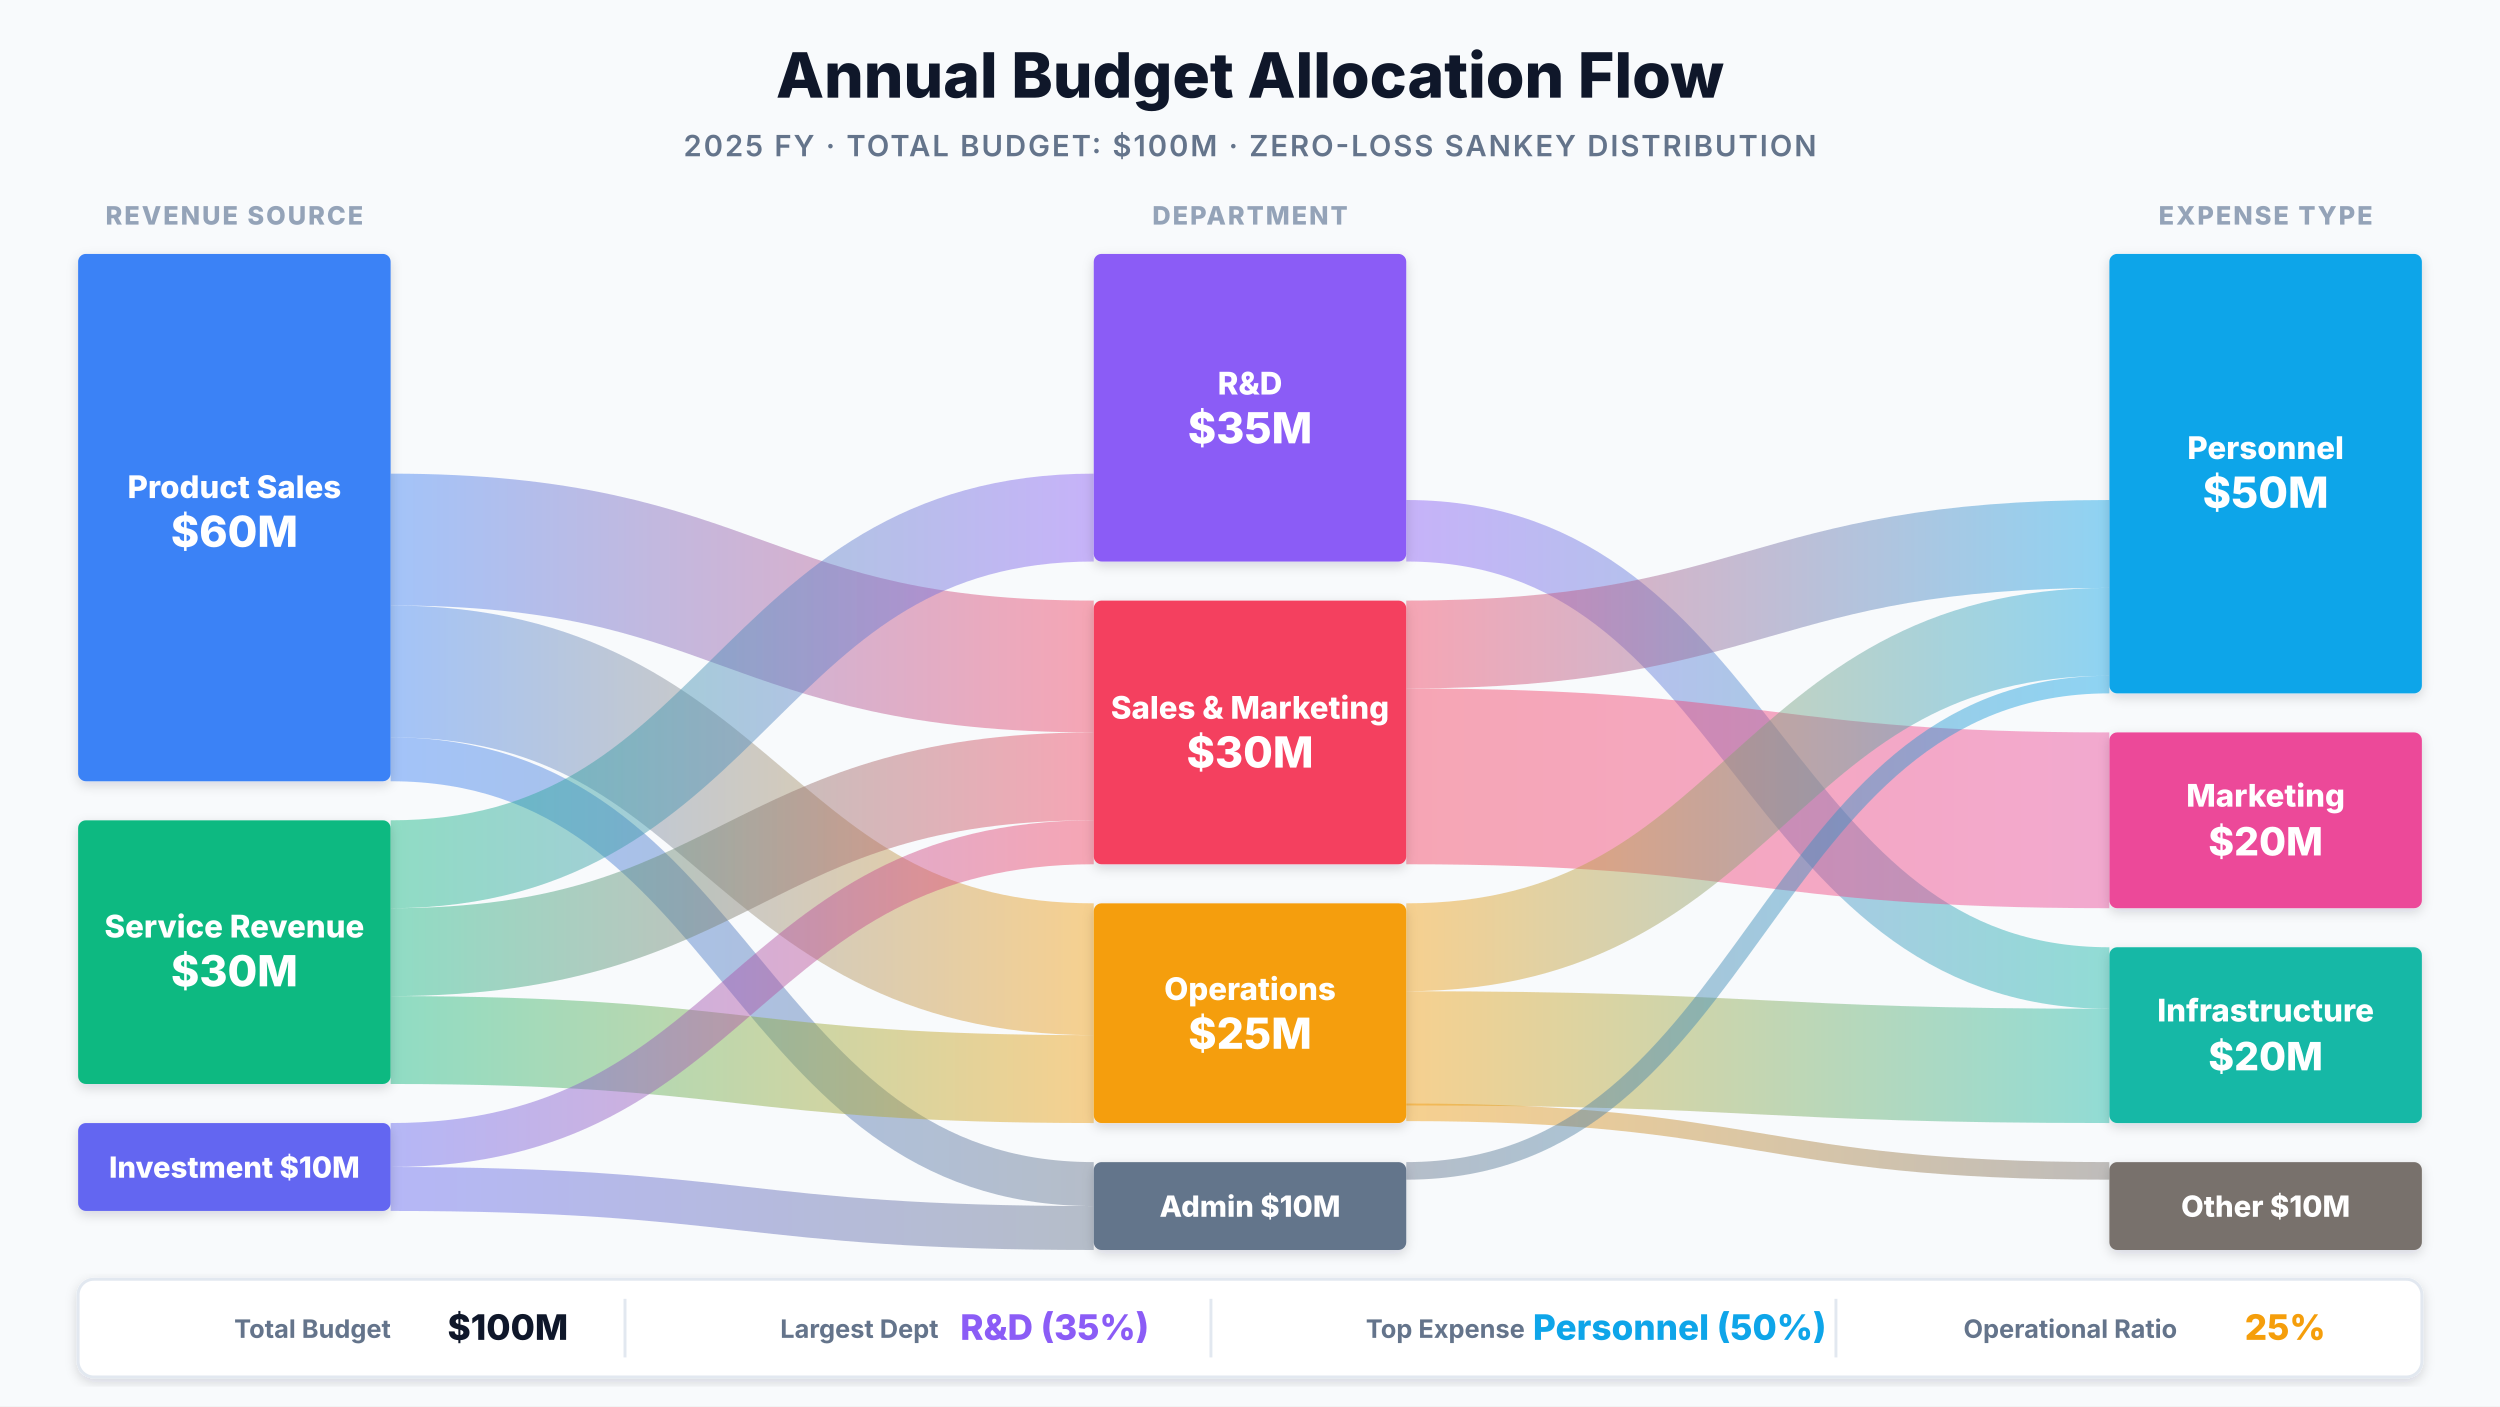
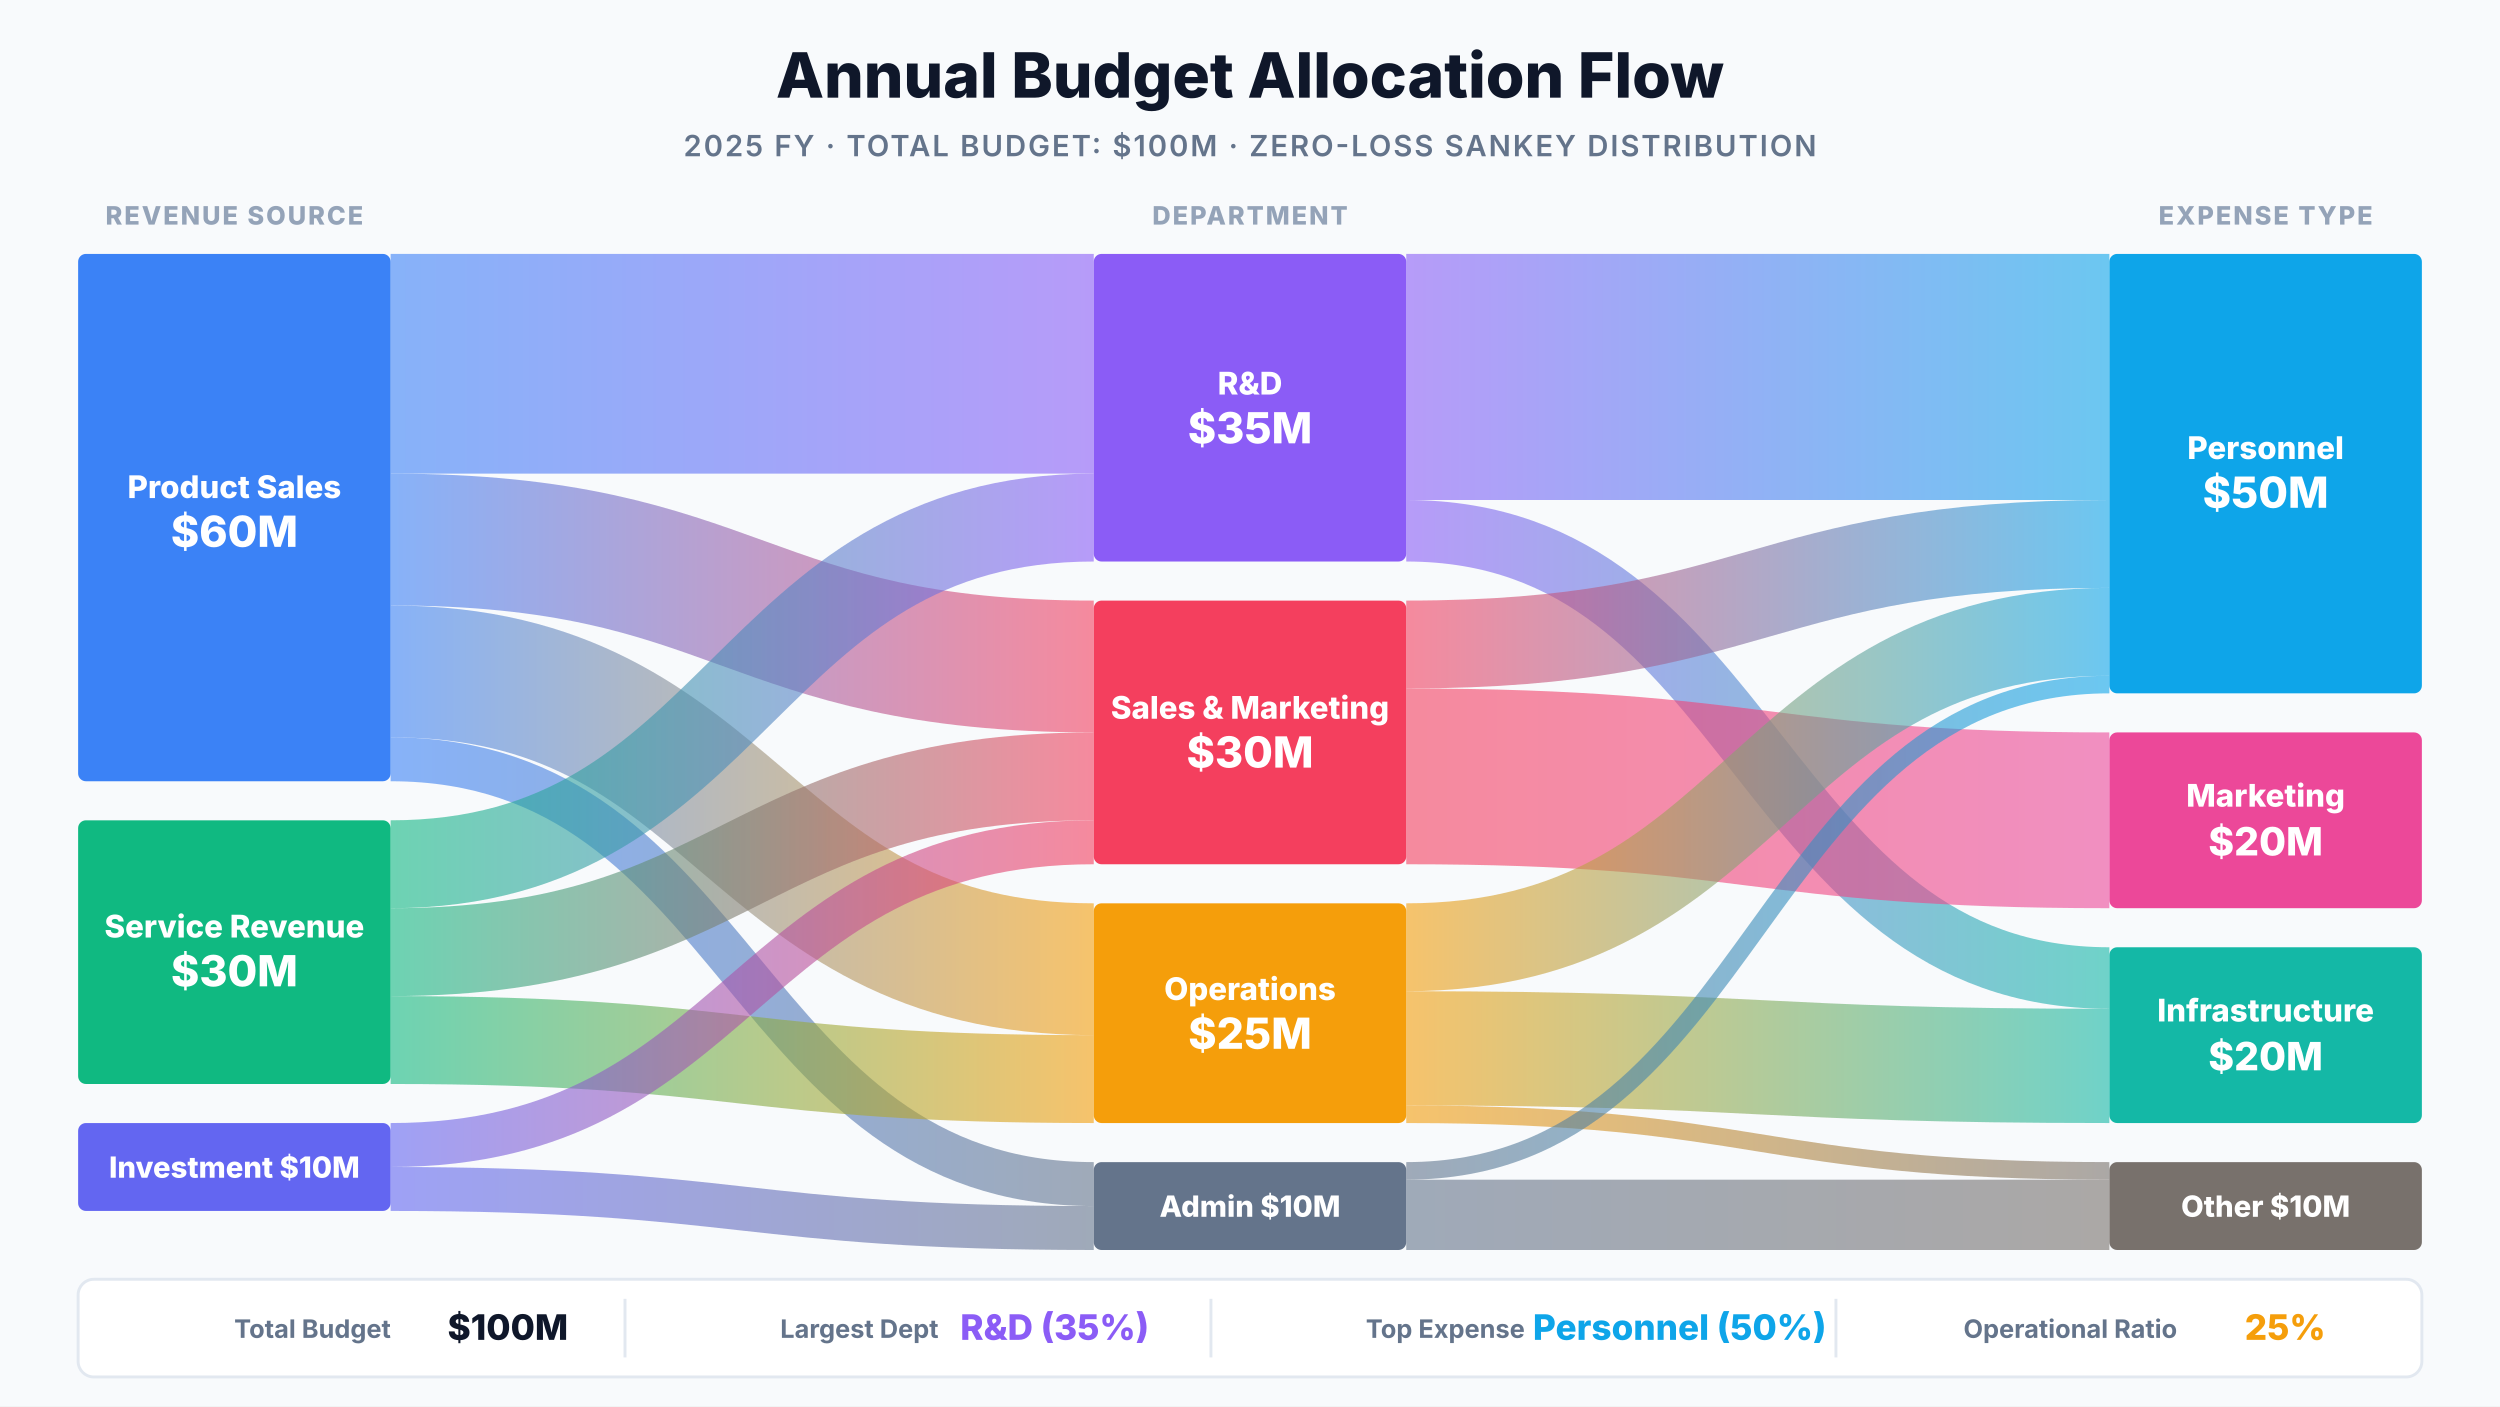
- <svg xmlns="http://www.w3.org/2000/svg" viewBox="0 0 1280 720" width="1280" height="720">
+ <svg xmlns="http://www.w3.org/2000/svg" viewBox="0 0 1280 720" width="1280" height="720" font-family="-apple-system, BlinkMacSystemFont, 'Segoe UI', sans-serif" font-size="12">
  <defs>
-     <filter id="nodeShadow" x="-10%" y="-10%" width="120%" height="120%">
-       <feGaussianBlur in="SourceAlpha" stdDeviation="3" />
-       <feOffset dx="0" dy="2" result="offsetblur" />
-       <feFlood flood-color="#0F172A" flood-opacity="0.15" result="shadowColor" />
-       <feComposite in="shadowColor" in2="offsetblur" operator="in" result="shadow" />
-       <feMerge>
-         <feMergeNode in="shadow" />
-         <feMergeNode in="SourceGraphic" />
-       </feMerge>
-     </filter>
    <linearGradient id="gPR" x1="0%" y1="0%" x2="100%" y2="0%">
-       <stop offset="0%" stop-color="#3B82F6" stop-opacity="0.45" />
-       <stop offset="100%" stop-color="#8B5CF6" stop-opacity="0.45" />
+       <stop offset="0%" stop-color="#3B82F6" stop-opacity="0.6" />
+       <stop offset="100%" stop-color="#8B5CF6" stop-opacity="0.6" />
    </linearGradient>
    <linearGradient id="gPS" x1="0%" y1="0%" x2="100%" y2="0%">
-       <stop offset="0%" stop-color="#3B82F6" stop-opacity="0.45" />
-       <stop offset="100%" stop-color="#F43F5E" stop-opacity="0.45" />
+       <stop offset="0%" stop-color="#3B82F6" stop-opacity="0.6" />
+       <stop offset="100%" stop-color="#F43F5E" stop-opacity="0.6" />
    </linearGradient>
    <linearGradient id="gPO" x1="0%" y1="0%" x2="100%" y2="0%">
-       <stop offset="0%" stop-color="#3B82F6" stop-opacity="0.45" />
-       <stop offset="100%" stop-color="#F59E0B" stop-opacity="0.45" />
+       <stop offset="0%" stop-color="#3B82F6" stop-opacity="0.6" />
+       <stop offset="100%" stop-color="#F59E0B" stop-opacity="0.6" />
    </linearGradient>
    <linearGradient id="gPA" x1="0%" y1="0%" x2="100%" y2="0%">
-       <stop offset="0%" stop-color="#3B82F6" stop-opacity="0.45" />
-       <stop offset="100%" stop-color="#64748B" stop-opacity="0.45" />
+       <stop offset="0%" stop-color="#3B82F6" stop-opacity="0.6" />
+       <stop offset="100%" stop-color="#64748B" stop-opacity="0.6" />
    </linearGradient>
    <linearGradient id="gSR" x1="0%" y1="0%" x2="100%" y2="0%">
-       <stop offset="0%" stop-color="#10B981" stop-opacity="0.45" />
-       <stop offset="100%" stop-color="#8B5CF6" stop-opacity="0.45" />
+       <stop offset="0%" stop-color="#10B981" stop-opacity="0.6" />
+       <stop offset="100%" stop-color="#8B5CF6" stop-opacity="0.6" />
    </linearGradient>
    <linearGradient id="gSS" x1="0%" y1="0%" x2="100%" y2="0%">
-       <stop offset="0%" stop-color="#10B981" stop-opacity="0.45" />
-       <stop offset="100%" stop-color="#F43F5E" stop-opacity="0.45" />
+       <stop offset="0%" stop-color="#10B981" stop-opacity="0.6" />
+       <stop offset="100%" stop-color="#F43F5E" stop-opacity="0.6" />
    </linearGradient>
    <linearGradient id="gSO" x1="0%" y1="0%" x2="100%" y2="0%">
-       <stop offset="0%" stop-color="#10B981" stop-opacity="0.45" />
-       <stop offset="100%" stop-color="#F59E0B" stop-opacity="0.45" />
+       <stop offset="0%" stop-color="#10B981" stop-opacity="0.6" />
+       <stop offset="100%" stop-color="#F59E0B" stop-opacity="0.6" />
    </linearGradient>
    <linearGradient id="gIS" x1="0%" y1="0%" x2="100%" y2="0%">
-       <stop offset="0%" stop-color="#6366F1" stop-opacity="0.45" />
-       <stop offset="100%" stop-color="#F43F5E" stop-opacity="0.45" />
+       <stop offset="0%" stop-color="#6366F1" stop-opacity="0.6" />
+       <stop offset="100%" stop-color="#F43F5E" stop-opacity="0.6" />
    </linearGradient>
    <linearGradient id="gIA" x1="0%" y1="0%" x2="100%" y2="0%">
-       <stop offset="0%" stop-color="#6366F1" stop-opacity="0.45" />
-       <stop offset="100%" stop-color="#64748B" stop-opacity="0.45" />
+       <stop offset="0%" stop-color="#6366F1" stop-opacity="0.6" />
+       <stop offset="100%" stop-color="#64748B" stop-opacity="0.6" />
    </linearGradient>
    <linearGradient id="gRP" x1="0%" y1="0%" x2="100%" y2="0%">
-       <stop offset="0%" stop-color="#8B5CF6" stop-opacity="0.45" />
-       <stop offset="100%" stop-color="#0EA5E9" stop-opacity="0.45" />
+       <stop offset="0%" stop-color="#8B5CF6" stop-opacity="0.6" />
+       <stop offset="100%" stop-color="#0EA5E9" stop-opacity="0.6" />
    </linearGradient>
    <linearGradient id="gRI" x1="0%" y1="0%" x2="100%" y2="0%">
-       <stop offset="0%" stop-color="#8B5CF6" stop-opacity="0.45" />
-       <stop offset="100%" stop-color="#14B8A6" stop-opacity="0.45" />
+       <stop offset="0%" stop-color="#8B5CF6" stop-opacity="0.6" />
+       <stop offset="100%" stop-color="#14B8A6" stop-opacity="0.6" />
    </linearGradient>
    <linearGradient id="gSP" x1="0%" y1="0%" x2="100%" y2="0%">
-       <stop offset="0%" stop-color="#F43F5E" stop-opacity="0.45" />
-       <stop offset="100%" stop-color="#0EA5E9" stop-opacity="0.45" />
+       <stop offset="0%" stop-color="#F43F5E" stop-opacity="0.6" />
+       <stop offset="100%" stop-color="#0EA5E9" stop-opacity="0.6" />
    </linearGradient>
    <linearGradient id="gSM" x1="0%" y1="0%" x2="100%" y2="0%">
-       <stop offset="0%" stop-color="#F43F5E" stop-opacity="0.45" />
-       <stop offset="100%" stop-color="#EC4899" stop-opacity="0.45" />
+       <stop offset="0%" stop-color="#F43F5E" stop-opacity="0.6" />
+       <stop offset="100%" stop-color="#EC4899" stop-opacity="0.6" />
    </linearGradient>
    <linearGradient id="gOP" x1="0%" y1="0%" x2="100%" y2="0%">
-       <stop offset="0%" stop-color="#F59E0B" stop-opacity="0.45" />
-       <stop offset="100%" stop-color="#0EA5E9" stop-opacity="0.45" />
+       <stop offset="0%" stop-color="#F59E0B" stop-opacity="0.6" />
+       <stop offset="100%" stop-color="#0EA5E9" stop-opacity="0.6" />
    </linearGradient>
    <linearGradient id="gOI" x1="0%" y1="0%" x2="100%" y2="0%">
-       <stop offset="0%" stop-color="#F59E0B" stop-opacity="0.45" />
-       <stop offset="100%" stop-color="#14B8A6" stop-opacity="0.45" />
+       <stop offset="0%" stop-color="#F59E0B" stop-opacity="0.6" />
+       <stop offset="100%" stop-color="#14B8A6" stop-opacity="0.6" />
    </linearGradient>
    <linearGradient id="gOO" x1="0%" y1="0%" x2="100%" y2="0%">
-       <stop offset="0%" stop-color="#F59E0B" stop-opacity="0.45" />
-       <stop offset="100%" stop-color="#78716C" stop-opacity="0.45" />
+       <stop offset="0%" stop-color="#F59E0B" stop-opacity="0.6" />
+       <stop offset="100%" stop-color="#78716C" stop-opacity="0.6" />
    </linearGradient>
    <linearGradient id="gAP" x1="0%" y1="0%" x2="100%" y2="0%">
-       <stop offset="0%" stop-color="#64748B" stop-opacity="0.45" />
-       <stop offset="100%" stop-color="#0EA5E9" stop-opacity="0.45" />
+       <stop offset="0%" stop-color="#64748B" stop-opacity="0.6" />
+       <stop offset="100%" stop-color="#0EA5E9" stop-opacity="0.6" />
    </linearGradient>
    <linearGradient id="gAO" x1="0%" y1="0%" x2="100%" y2="0%">
-       <stop offset="0%" stop-color="#64748B" stop-opacity="0.45" />
-       <stop offset="100%" stop-color="#78716C" stop-opacity="0.45" />
+       <stop offset="0%" stop-color="#64748B" stop-opacity="0.6" />
+       <stop offset="100%" stop-color="#78716C" stop-opacity="0.6" />
    </linearGradient>
  </defs>
  <rect width="1280" height="720" fill="#F8FAFC" />
-   <text x="640" y="50" font-family="-apple-system, BlinkMacSystemFont, 'Segoe UI', sans-serif" font-size="32" font-weight="800" fill="#0F172A" text-anchor="middle">Annual Budget Allocation Flow</text>
-   <text x="640" y="80" font-family="-apple-system, BlinkMacSystemFont, 'Segoe UI', sans-serif" font-size="15" font-weight="600" fill="#64748B" letter-spacing="1" text-anchor="middle">2025 FY · TOTAL BUDGET: $100M · ZERO-LOSS SANKEY DISTRIBUTION</text>
-   <text x="120" y="115" font-family="-apple-system, BlinkMacSystemFont, 'Segoe UI', sans-serif" font-size="13" font-weight="800" fill="#94A3B8" letter-spacing="1" text-anchor="middle">REVENUE SOURCE</text>
-   <text x="640" y="115" font-family="-apple-system, BlinkMacSystemFont, 'Segoe UI', sans-serif" font-size="13" font-weight="800" fill="#94A3B8" letter-spacing="1" text-anchor="middle">DEPARTMENT</text>
-   <text x="1160" y="115" font-family="-apple-system, BlinkMacSystemFont, 'Segoe UI', sans-serif" font-size="13" font-weight="800" fill="#94A3B8" letter-spacing="1" text-anchor="middle">EXPENSE TYPE</text>
-   <g>
-     <path d="M 200 186.25 C 380 186.25, 380 186.25, 560 186.25" fill="none" stroke="url(#gPR)" stroke-width="112.5" />
+   <g id="header" data-pptx-bounds="320 20 640 70">
+     <text x="640" y="50" font-size="32" font-weight="800" fill="#0F172A" text-anchor="middle">Annual Budget Allocation Flow</text>
+     <text x="640" y="80" font-size="15" font-weight="600" fill="#64748B" letter-spacing="1" text-anchor="middle">2025 FY · TOTAL BUDGET: $100M · ZERO-LOSS SANKEY DISTRIBUTION</text>
+   </g>
+   <g id="column-labels" data-pptx-bounds="40 100 1200 25">
+     <text x="120" y="115" font-size="13" font-weight="800" fill="#94A3B8" letter-spacing="1" text-anchor="middle">REVENUE SOURCE</text>
+     <text x="640" y="115" font-size="13" font-weight="800" fill="#94A3B8" letter-spacing="1" text-anchor="middle">DEPARTMENT</text>
+     <text x="1160" y="115" font-size="13" font-weight="800" fill="#94A3B8" letter-spacing="1" text-anchor="middle">EXPENSE TYPE</text>
+   </g>
+   <g id="sankey-flows" data-pptx-bounds="200 125 880 520">
+     <rect x="200" y="130" width="360" height="112.5" fill="url(#gPR)" />
    <path d="M 200 276.25 C 380 276.25, 380 341.25, 560 341.25" fill="none" stroke="url(#gPS)" stroke-width="67.5" />
    <path d="M 200 343.75 C 380 343.75, 380 496.25, 560 496.25" fill="none" stroke="url(#gPO)" stroke-width="67.5" />
    <path d="M 200 388.75 C 380 388.75, 380 606.25, 560 606.25" fill="none" stroke="url(#gPA)" stroke-width="22.5" />
    <path d="M 200 442.5 C 380 442.5, 380 265, 560 265" fill="none" stroke="url(#gSR)" stroke-width="45" />
    <path d="M 200 487.5 C 380 487.5, 380 397.5, 560 397.5" fill="none" stroke="url(#gSS)" stroke-width="45" />
    <path d="M 200 532.5 C 380 532.5, 380 552.5, 560 552.5" fill="none" stroke="url(#gSO)" stroke-width="45" />
    <path d="M 200 586.25 C 380 586.25, 380 431.25, 560 431.25" fill="none" stroke="url(#gIS)" stroke-width="22.5" />
    <path d="M 200 608.75 C 380 608.75, 380 628.75, 560 628.75" fill="none" stroke="url(#gIA)" stroke-width="22.5" />
-     <path d="M 720 193 C 900 193, 900 193, 1080 193" fill="none" stroke="url(#gRP)" stroke-width="126" />
+     <rect x="720" y="130" width="360" height="126" fill="url(#gRP)" />
    <path d="M 720 271.75 C 900 271.75, 900 500.75, 1080 500.75" fill="none" stroke="url(#gRI)" stroke-width="31.5" />
    <path d="M 720 330 C 900 330, 900 278.5, 1080 278.5" fill="none" stroke="url(#gSP)" stroke-width="45" />
    <path d="M 720 397.5 C 900 397.5, 900 420, 1080 420" fill="none" stroke="url(#gSM)" stroke-width="90" />
    <path d="M 720 485 C 900 485, 900 323.5, 1080 323.5" fill="none" stroke="url(#gOP)" stroke-width="45" />
    <path d="M 720 536.75 C 900 536.75, 900 545.75, 1080 545.75" fill="none" stroke="url(#gOI)" stroke-width="58.5" />
-     <path d="M 720 569.5 C 900 569.5, 900 599.5, 1080 599.5" fill="none" stroke="url(#gOO)" stroke-width="9" />
+     <path d="M 720 570.5 C 900 570.5, 900 599.5, 1080 599.5" fill="none" stroke="url(#gOO)" stroke-width="9" />
    <path d="M 720 599.5 C 900 599.5, 900 350.5, 1080 350.5" fill="none" stroke="url(#gAP)" stroke-width="9" />
-     <path d="M 720 622 C 900 622, 900 622, 1080 622" fill="none" stroke="url(#gAO)" stroke-width="36" />
+     <rect x="720" y="604" width="360" height="36" fill="url(#gAO)" />
  </g>
-   <g filter="url(#nodeShadow)">
+   <g id="revenue-sources" data-pptx-bounds="40 130 160 490">
    <rect x="40" y="130" width="160" height="270" rx="4" fill="#3B82F6" />
-     <text x="120" y="255" font-family="-apple-system, BlinkMacSystemFont, 'Segoe UI', sans-serif" font-size="16" font-weight="800" fill="#FFFFFF" text-anchor="middle">Product Sales</text>
-     <text x="120" y="280" font-family="-apple-system, BlinkMacSystemFont, 'Segoe UI', sans-serif" font-size="22" font-weight="800" fill="#FFFFFF" text-anchor="middle">$60M</text>
+     <text x="120" y="255" font-size="16" font-weight="800" fill="#FFFFFF" text-anchor="middle">Product Sales</text>
+     <text x="120" y="280" font-size="22" font-weight="800" fill="#FFFFFF" text-anchor="middle">$60M</text>
    <rect x="40" y="420" width="160" height="135" rx="4" fill="#10B981" />
-     <text x="120" y="480" font-family="-apple-system, BlinkMacSystemFont, 'Segoe UI', sans-serif" font-size="16" font-weight="800" fill="#FFFFFF" text-anchor="middle">Service Revenue</text>
-     <text x="120" y="505" font-family="-apple-system, BlinkMacSystemFont, 'Segoe UI', sans-serif" font-size="22" font-weight="800" fill="#FFFFFF" text-anchor="middle">$30M</text>
+     <text x="120" y="480" font-size="16" font-weight="800" fill="#FFFFFF" text-anchor="middle">Service Revenue</text>
+     <text x="120" y="505" font-size="22" font-weight="800" fill="#FFFFFF" text-anchor="middle">$30M</text>
    <rect x="40" y="575" width="160" height="45" rx="4" fill="#6366F1" />
-     <text x="120" y="603" font-family="-apple-system, BlinkMacSystemFont, 'Segoe UI', sans-serif" font-size="15" font-weight="800" fill="#FFFFFF" text-anchor="middle">Investment $10M</text>
+     <text x="120" y="603" font-size="15" font-weight="800" fill="#FFFFFF" text-anchor="middle">Investment $10M</text>
  </g>
-   <g filter="url(#nodeShadow)">
+   <g id="department-allocations" data-pptx-bounds="560 130 160 510">
    <rect x="560" y="130" width="160" height="157.5" rx="4" fill="#8B5CF6" />
-     <text x="640" y="202" font-family="-apple-system, BlinkMacSystemFont, 'Segoe UI', sans-serif" font-size="16" font-weight="800" fill="#FFFFFF" text-anchor="middle">R&amp;D</text>
-     <text x="640" y="227" font-family="-apple-system, BlinkMacSystemFont, 'Segoe UI', sans-serif" font-size="22" font-weight="800" fill="#FFFFFF" text-anchor="middle">$35M</text>
+     <text x="640" y="202" font-size="16" font-weight="800" fill="#FFFFFF" text-anchor="middle">R&amp;D</text>
+     <text x="640" y="227" font-size="22" font-weight="800" fill="#FFFFFF" text-anchor="middle">$35M</text>
    <rect x="560" y="307.5" width="160" height="135" rx="4" fill="#F43F5E" />
-     <text x="640" y="368" font-family="-apple-system, BlinkMacSystemFont, 'Segoe UI', sans-serif" font-size="16" font-weight="800" fill="#FFFFFF" text-anchor="middle">Sales &amp; Marketing</text>
-     <text x="640" y="393" font-family="-apple-system, BlinkMacSystemFont, 'Segoe UI', sans-serif" font-size="22" font-weight="800" fill="#FFFFFF" text-anchor="middle">$30M</text>
+     <text x="640" y="368" font-size="16" font-weight="800" fill="#FFFFFF" text-anchor="middle">Sales &amp; Marketing</text>
+     <text x="640" y="393" font-size="22" font-weight="800" fill="#FFFFFF" text-anchor="middle">$30M</text>
    <rect x="560" y="462.5" width="160" height="112.5" rx="4" fill="#F59E0B" />
-     <text x="640" y="512" font-family="-apple-system, BlinkMacSystemFont, 'Segoe UI', sans-serif" font-size="16" font-weight="800" fill="#FFFFFF" text-anchor="middle">Operations</text>
-     <text x="640" y="537" font-family="-apple-system, BlinkMacSystemFont, 'Segoe UI', sans-serif" font-size="22" font-weight="800" fill="#FFFFFF" text-anchor="middle">$25M</text>
+     <text x="640" y="512" font-size="16" font-weight="800" fill="#FFFFFF" text-anchor="middle">Operations</text>
+     <text x="640" y="537" font-size="22" font-weight="800" fill="#FFFFFF" text-anchor="middle">$25M</text>
    <rect x="560" y="595" width="160" height="45" rx="4" fill="#64748B" />
-     <text x="640" y="623" font-family="-apple-system, BlinkMacSystemFont, 'Segoe UI', sans-serif" font-size="15" font-weight="800" fill="#FFFFFF" text-anchor="middle">Admin $10M</text>
+     <text x="640" y="623" font-size="15" font-weight="800" fill="#FFFFFF" text-anchor="middle">Admin $10M</text>
  </g>
-   <g filter="url(#nodeShadow)">
+   <g id="expense-types" data-pptx-bounds="1080 130 160 510">
    <rect x="1080" y="130" width="160" height="225" rx="4" fill="#0EA5E9" />
-     <text x="1160" y="235" font-family="-apple-system, BlinkMacSystemFont, 'Segoe UI', sans-serif" font-size="16" font-weight="800" fill="#FFFFFF" text-anchor="middle">Personnel</text>
-     <text x="1160" y="260" font-family="-apple-system, BlinkMacSystemFont, 'Segoe UI', sans-serif" font-size="22" font-weight="800" fill="#FFFFFF" text-anchor="middle">$50M</text>
+     <text x="1160" y="235" font-size="16" font-weight="800" fill="#FFFFFF" text-anchor="middle">Personnel</text>
+     <text x="1160" y="260" font-size="22" font-weight="800" fill="#FFFFFF" text-anchor="middle">$50M</text>
    <rect x="1080" y="375" width="160" height="90" rx="4" fill="#EC4899" />
-     <text x="1160" y="413" font-family="-apple-system, BlinkMacSystemFont, 'Segoe UI', sans-serif" font-size="16" font-weight="800" fill="#FFFFFF" text-anchor="middle">Marketing</text>
-     <text x="1160" y="438" font-family="-apple-system, BlinkMacSystemFont, 'Segoe UI', sans-serif" font-size="20" font-weight="800" fill="#FFFFFF" text-anchor="middle">$20M</text>
+     <text x="1160" y="413" font-size="16" font-weight="800" fill="#FFFFFF" text-anchor="middle">Marketing</text>
+     <text x="1160" y="438" font-size="20" font-weight="800" fill="#FFFFFF" text-anchor="middle">$20M</text>
    <rect x="1080" y="485" width="160" height="90" rx="4" fill="#14B8A6" />
-     <text x="1160" y="523" font-family="-apple-system, BlinkMacSystemFont, 'Segoe UI', sans-serif" font-size="16" font-weight="800" fill="#FFFFFF" text-anchor="middle">Infrastructure</text>
-     <text x="1160" y="548" font-family="-apple-system, BlinkMacSystemFont, 'Segoe UI', sans-serif" font-size="20" font-weight="800" fill="#FFFFFF" text-anchor="middle">$20M</text>
+     <text x="1160" y="523" font-size="16" font-weight="800" fill="#FFFFFF" text-anchor="middle">Infrastructure</text>
+     <text x="1160" y="548" font-size="20" font-weight="800" fill="#FFFFFF" text-anchor="middle">$20M</text>
    <rect x="1080" y="595" width="160" height="45" rx="4" fill="#78716C" />
-     <text x="1160" y="623" font-family="-apple-system, BlinkMacSystemFont, 'Segoe UI', sans-serif" font-size="15" font-weight="800" fill="#FFFFFF" text-anchor="middle">Other $10M</text>
+     <text x="1160" y="623" font-size="15" font-weight="800" fill="#FFFFFF" text-anchor="middle">Other $10M</text>
  </g>
-   <g id="stats">
-     <rect x="40" y="655" width="1200" height="50" rx="8" fill="#FFFFFF" stroke="#E2E8F0" stroke-width="1.5" filter="url(#nodeShadow)" />
-     <text x="160" y="685" font-family="-apple-system, BlinkMacSystemFont, 'Segoe UI', sans-serif" font-size="13" font-weight="700" fill="#64748B" text-anchor="middle">Total Budget</text>
-     <text x="260" y="686" font-family="-apple-system, BlinkMacSystemFont, 'Segoe UI', sans-serif" font-size="18" font-weight="800" fill="#0F172A" text-anchor="middle">$100M</text>
+   <g id="stats" data-pptx-bounds="40 655 1200 50">
+     <rect x="40" y="655" width="1200" height="50" rx="8" fill="#FFFFFF" stroke="#E2E8F0" stroke-width="1.5" />
+     <text x="160" y="685" font-size="13" font-weight="700" fill="#64748B" text-anchor="middle">Total Budget</text>
+     <text x="260" y="686" font-size="18" font-weight="800" fill="#0F172A" text-anchor="middle">$100M</text>
    <line x1="320" y1="665" x2="320" y2="695" stroke="#E2E8F0" stroke-width="1.5" />
-     <text x="440" y="685" font-family="-apple-system, BlinkMacSystemFont, 'Segoe UI', sans-serif" font-size="13" font-weight="700" fill="#64748B" text-anchor="middle">Largest Dept</text>
-     <text x="540" y="686" font-family="-apple-system, BlinkMacSystemFont, 'Segoe UI', sans-serif" font-size="18" font-weight="800" fill="#8B5CF6" text-anchor="middle">R&amp;D (35%)</text>
+     <text x="440" y="685" font-size="13" font-weight="700" fill="#64748B" text-anchor="middle">Largest Dept</text>
+     <text x="540" y="686" font-size="18" font-weight="800" fill="#8B5CF6" text-anchor="middle">R&amp;D (35%)</text>
    <line x1="620" y1="665" x2="620" y2="695" stroke="#E2E8F0" stroke-width="1.5" />
-     <text x="740" y="685" font-family="-apple-system, BlinkMacSystemFont, 'Segoe UI', sans-serif" font-size="13" font-weight="700" fill="#64748B" text-anchor="middle">Top Expense</text>
-     <text x="860" y="686" font-family="-apple-system, BlinkMacSystemFont, 'Segoe UI', sans-serif" font-size="18" font-weight="800" fill="#0EA5E9" text-anchor="middle">Personnel (50%)</text>
+     <text x="740" y="685" font-size="13" font-weight="700" fill="#64748B" text-anchor="middle">Top Expense</text>
+     <text x="860" y="686" font-size="18" font-weight="800" fill="#0EA5E9" text-anchor="middle">Personnel (50%)</text>
    <line x1="940" y1="665" x2="940" y2="695" stroke="#E2E8F0" stroke-width="1.5" />
-     <text x="1060" y="685" font-family="-apple-system, BlinkMacSystemFont, 'Segoe UI', sans-serif" font-size="13" font-weight="700" fill="#64748B" text-anchor="middle">Operational Ratio</text>
-     <text x="1170" y="686" font-family="-apple-system, BlinkMacSystemFont, 'Segoe UI', sans-serif" font-size="18" font-weight="800" fill="#F59E0B" text-anchor="middle">25%</text>
+     <text x="1060" y="685" font-size="13" font-weight="700" fill="#64748B" text-anchor="middle">Operational Ratio</text>
+     <text x="1170" y="686" font-size="18" font-weight="800" fill="#F59E0B" text-anchor="middle">25%</text>
  </g>
</svg>
